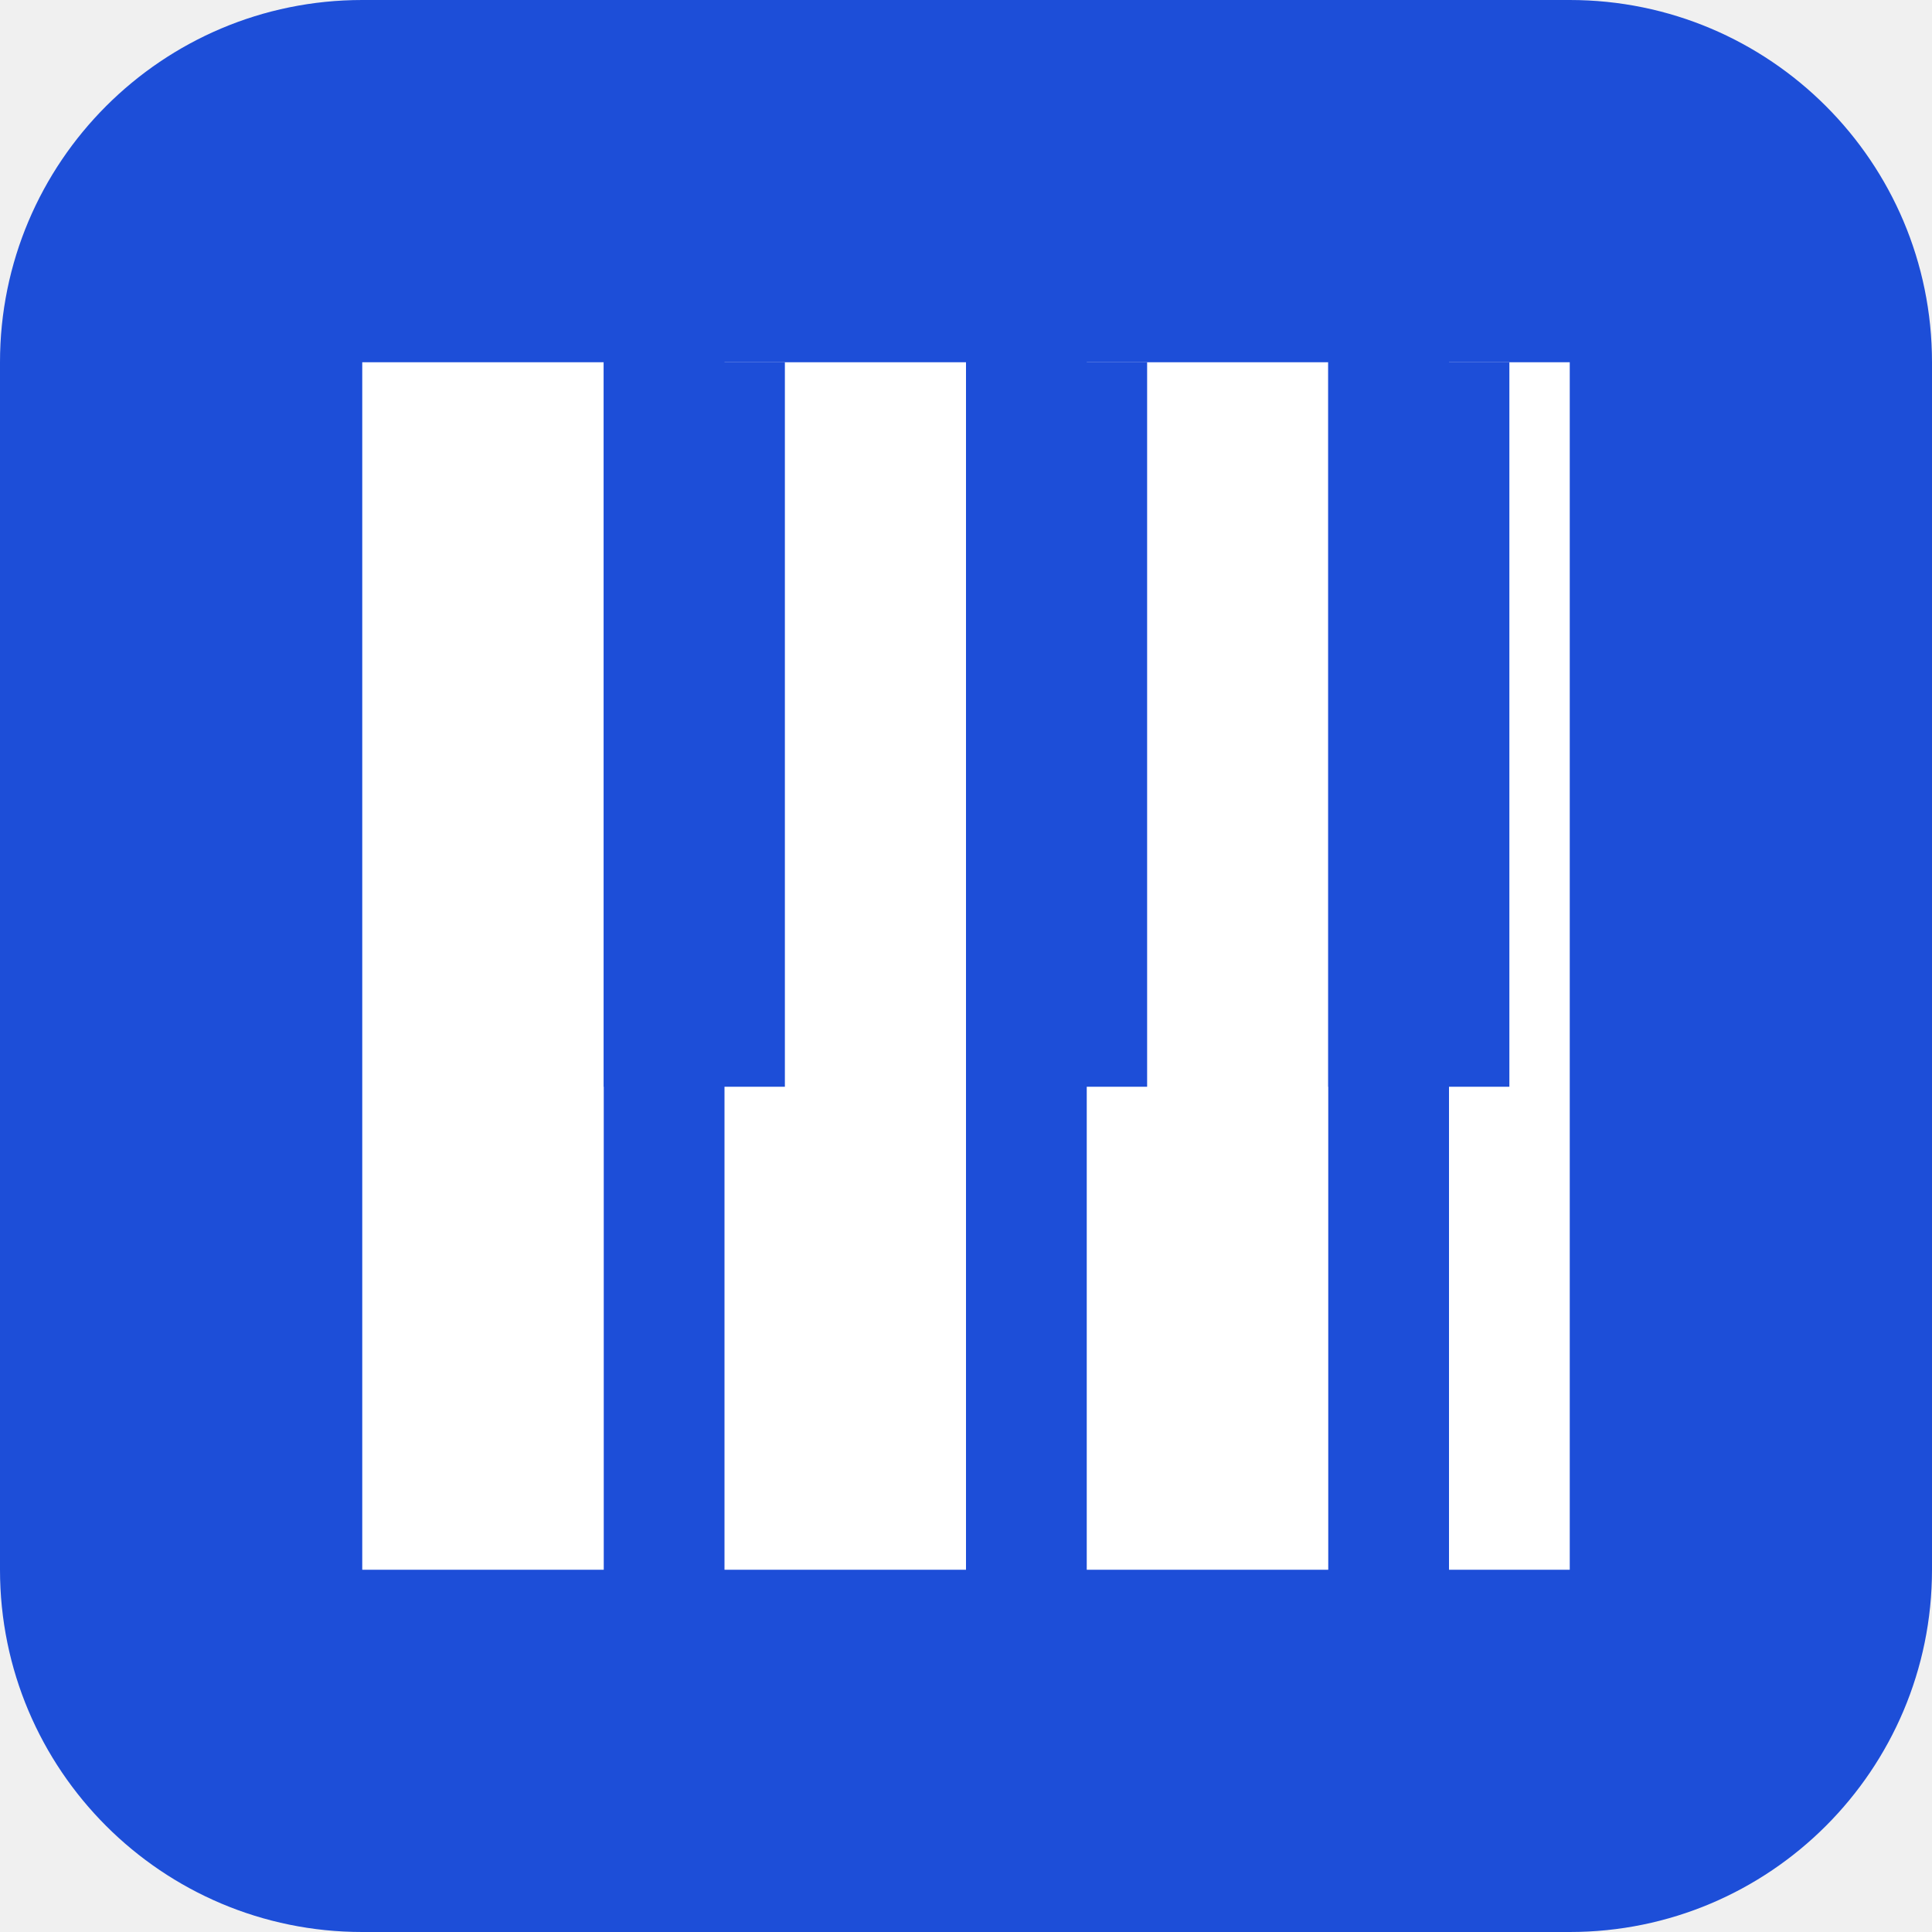
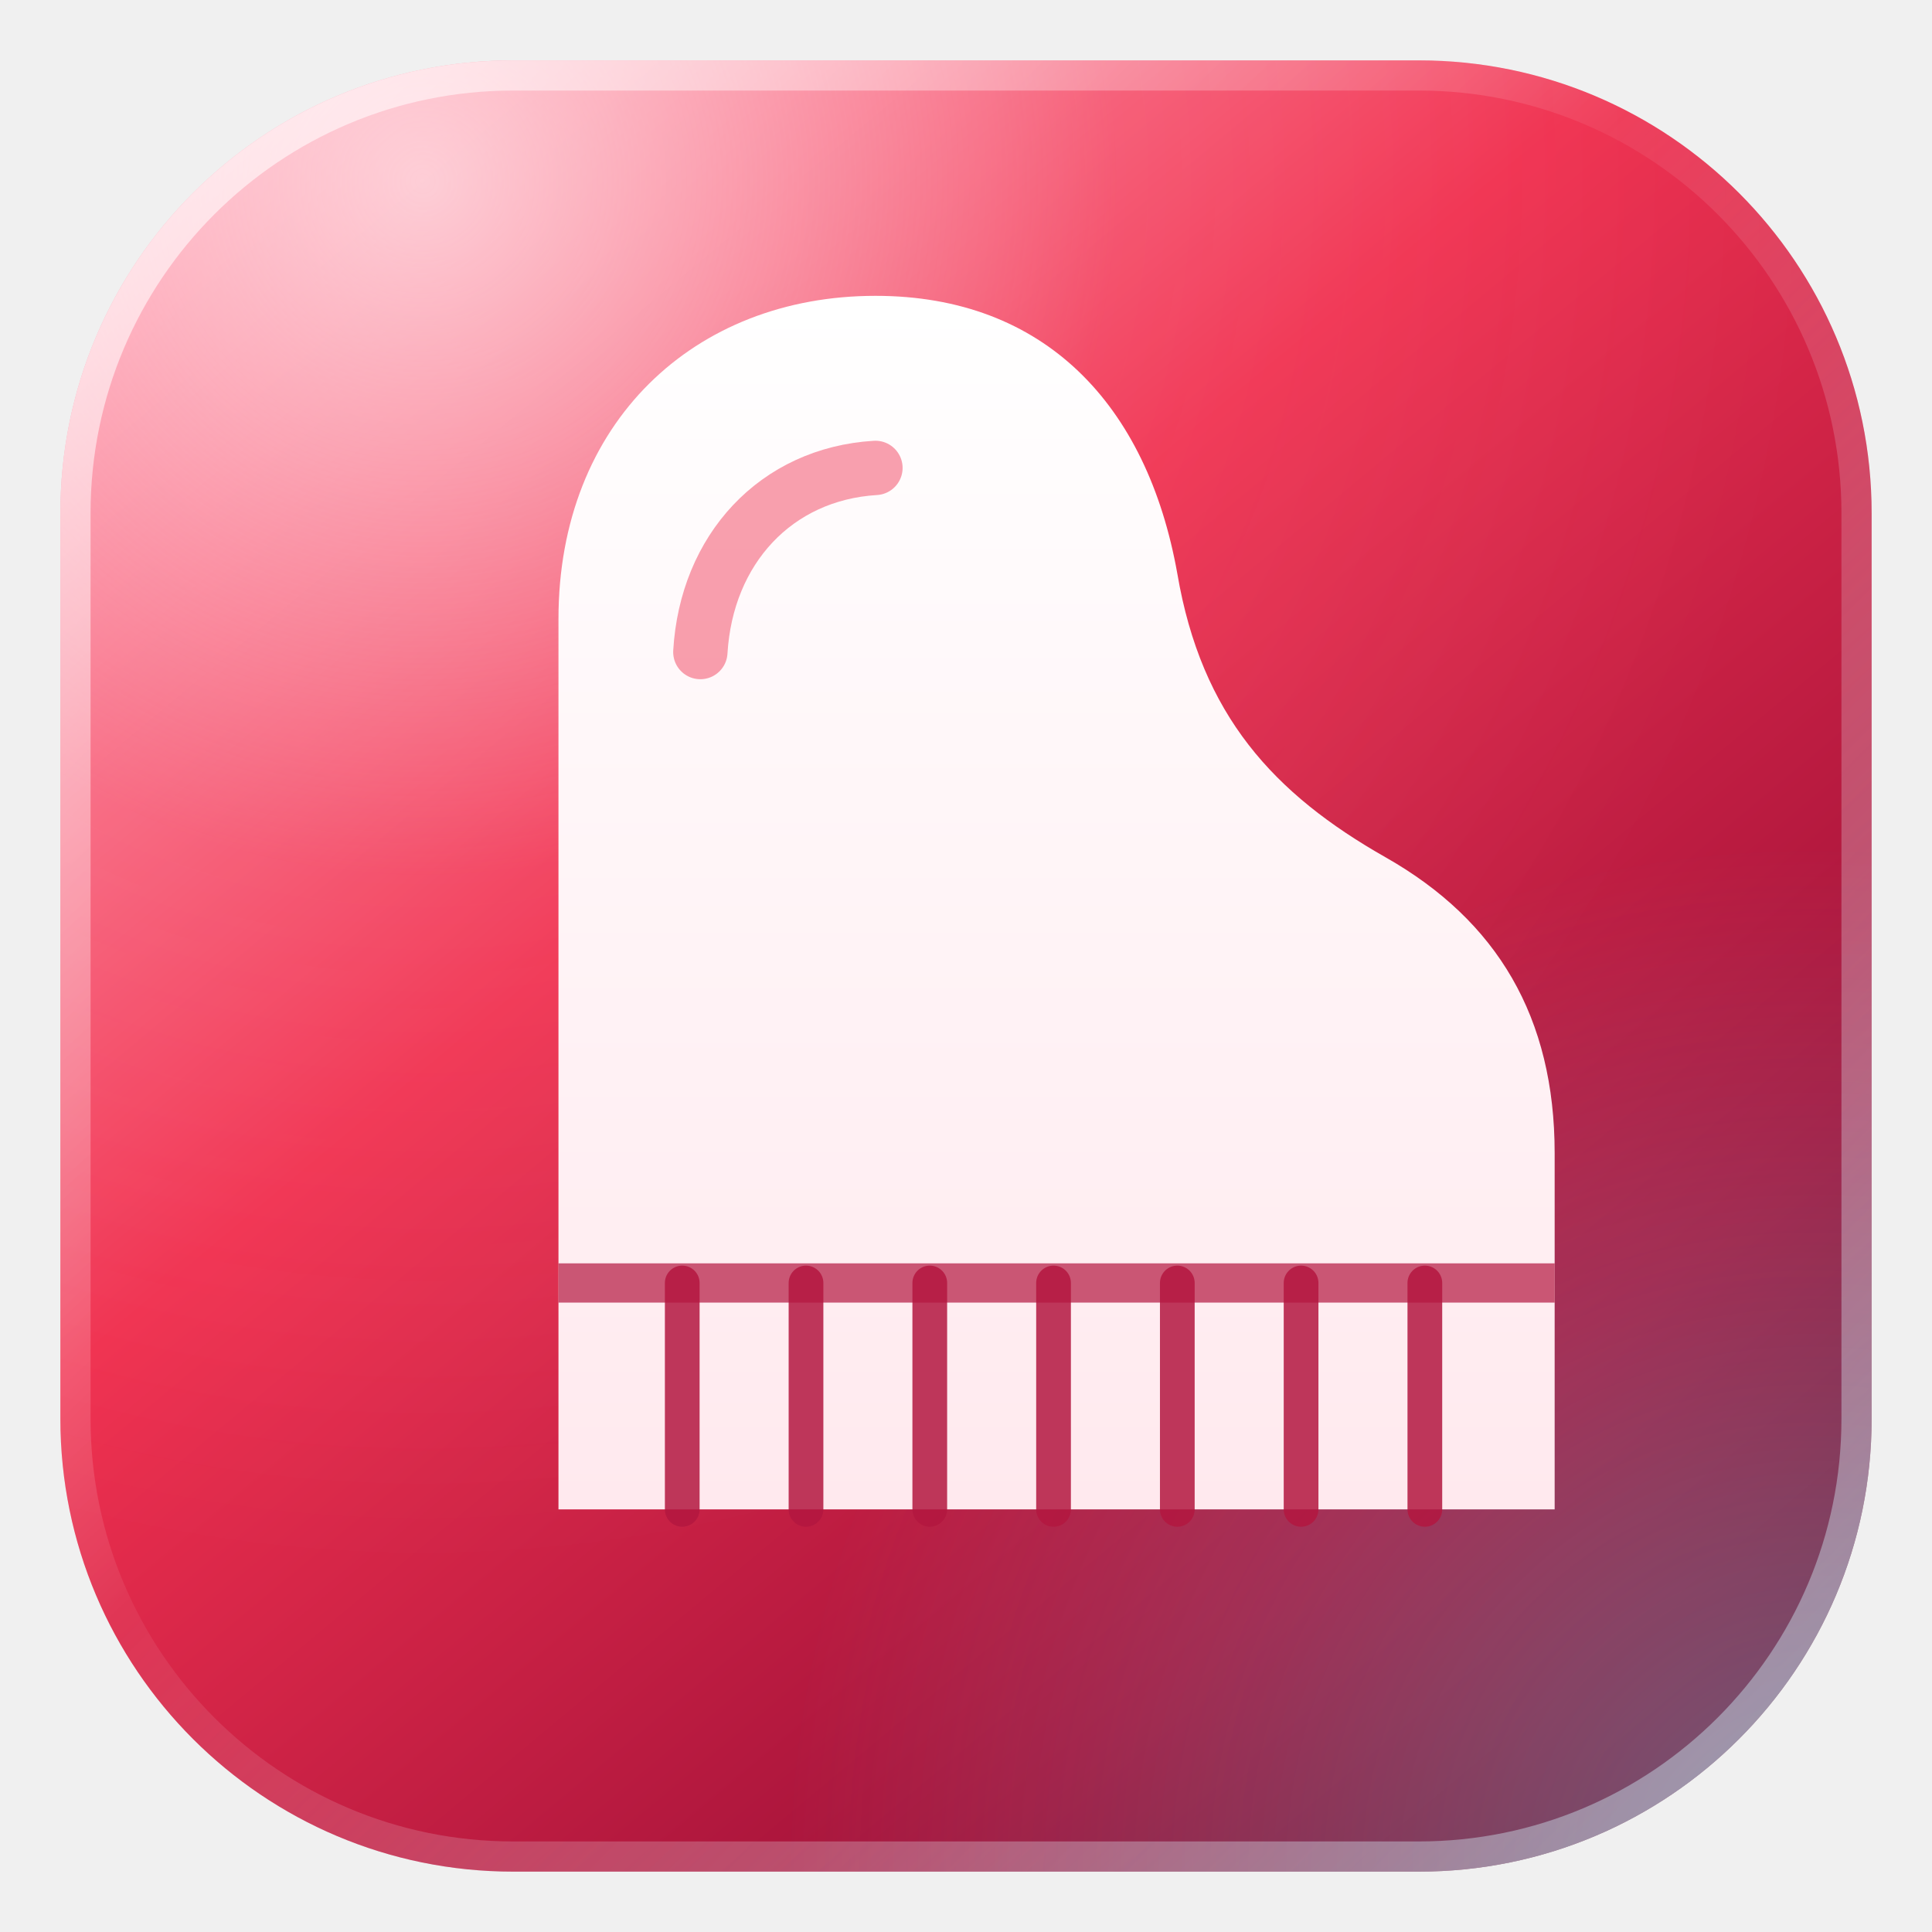
- <svg xmlns="http://www.w3.org/2000/svg" viewBox="0 0 32 32">
-   <rect width="32" height="32" rx="6" fill="#1d4ed8" />
-   <rect x="6" y="6" width="4" height="20" fill="#ffffff" />
-   <rect x="12" y="6" width="4" height="20" fill="#ffffff" />
-   <rect x="18" y="6" width="4" height="20" fill="#ffffff" />
-   <rect x="24" y="6" width="2" height="20" fill="#ffffff" />
-   <rect x="10" y="6" width="3" height="12" fill="#1d4ed8" />
-   <rect x="16" y="6" width="3" height="12" fill="#1d4ed8" />
-   <rect x="22" y="6" width="3" height="12" fill="#1d4ed8" />
+ <svg xmlns="http://www.w3.org/2000/svg" viewBox="0 0 64 64">
+   <defs>
+     <linearGradient id="pc-ice" x1="8" y1="2" x2="58" y2="62" gradientUnits="userSpaceOnUse">
+       <stop offset="0" stop-color="#ff9db0" />
+       <stop offset=".38" stop-color="#f0304f" />
+       <stop offset=".78" stop-color="#a3123a" />
+       <stop offset="1" stop-color="#5c0b2b" />
+     </linearGradient>
+     <radialGradient id="pc-frost" cx="14" cy="6" r="46" gradientUnits="userSpaceOnUse">
+       <stop offset="0" stop-color="#fff" stop-opacity=".6" />
+       <stop offset=".5" stop-color="#ffe4ea" stop-opacity=".08" />
+       <stop offset="1" stop-color="#fff" stop-opacity="0" />
+     </radialGradient>
+     <radialGradient id="pc-chill" cx="60" cy="62" r="34" gradientUnits="userSpaceOnUse">
+       <stop offset="0" stop-color="#9be7ff" stop-opacity=".35" />
+       <stop offset="1" stop-color="#9be7ff" stop-opacity="0" />
+     </radialGradient>
+     <linearGradient id="pc-rim" x1="0" y1="0" x2="64" y2="64" gradientUnits="userSpaceOnUse">
+       <stop offset="0" stop-color="#fff" stop-opacity=".75" />
+       <stop offset=".45" stop-color="#fff" stop-opacity=".06" />
+       <stop offset="1" stop-color="#c9f3ff" stop-opacity=".5" />
+     </linearGradient>
+     <linearGradient id="pc-body" x1="0" y1="10" x2="0" y2="50" gradientUnits="userSpaceOnUse">
+       <stop offset="0" stop-color="#fff" />
+       <stop offset="1" stop-color="#ffe9ee" />
+     </linearGradient>
+   </defs>
+   <rect x="2" y="2" width="60" height="60" rx="15" fill="url(#pc-ice)" />
+   <rect x="2" y="2" width="60" height="60" rx="15" fill="url(#pc-chill)" />
+   <rect x="2" y="2" width="60" height="60" rx="15" fill="url(#pc-frost)" />
+   <rect x="2.5" y="2.5" width="59" height="59" rx="14.5" fill="none" stroke="url(#pc-rim)" />
+   <path d="M18.5 50V20.5C18.5 14 23 9.8 29 9.8c5.6 0 9 3.6 10 9.2.8 4.7 3.2 7.3 6.9 9.4 3.7 2.1 5.6 5.3 5.6 9.8V50z" fill="url(#pc-body)" />
+   <path d="M23.2 21.6c.2-3.4 2.5-5.9 5.8-6.1" fill="none" stroke="#f0304f" stroke-opacity=".45" stroke-width="1.8" stroke-linecap="round" />
+   <g stroke="#b3163f" stroke-width="1.15" stroke-linecap="round" opacity=".85">
+     <path d="M22.6 42.5V50M26.7 42.5V50M30.8 42.5V50M34.9 42.5V50M39 42.5V50M43.1 42.5V50M47.2 42.5V50" />
+   </g>
+   <path d="M18.5 42.5h33" stroke="#b3163f" stroke-width="1.3" opacity=".7" />
</svg>
